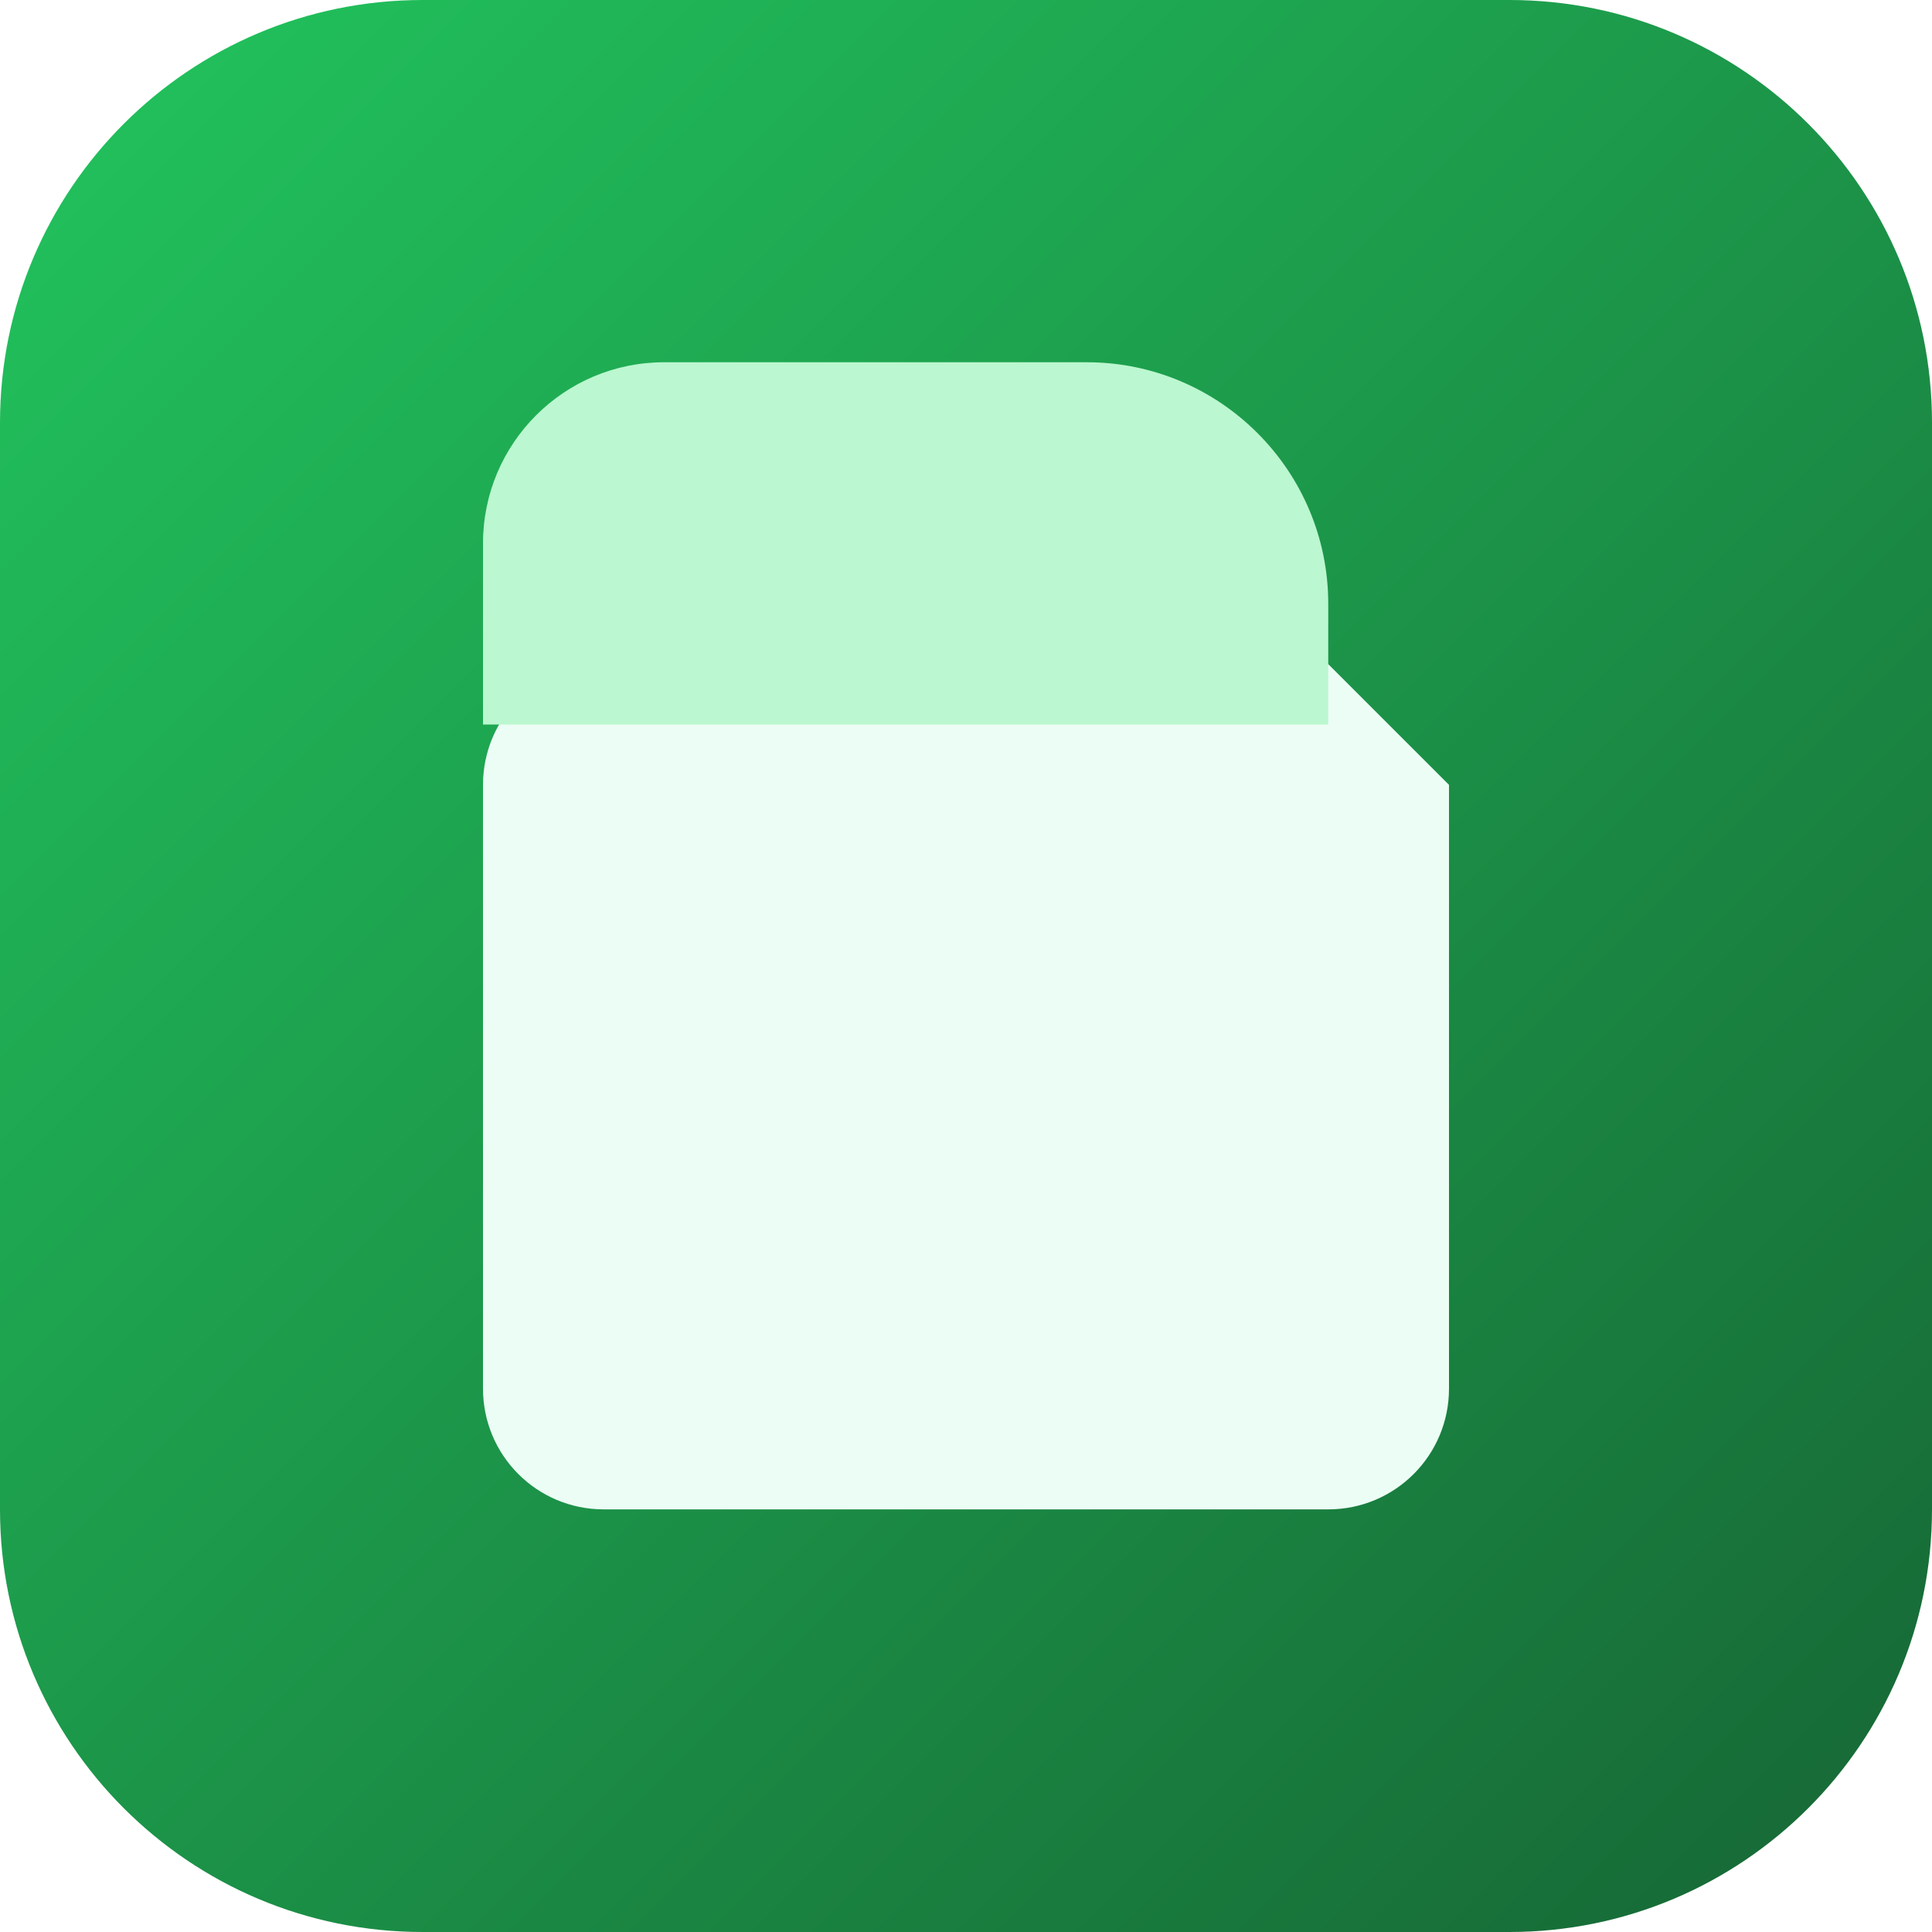
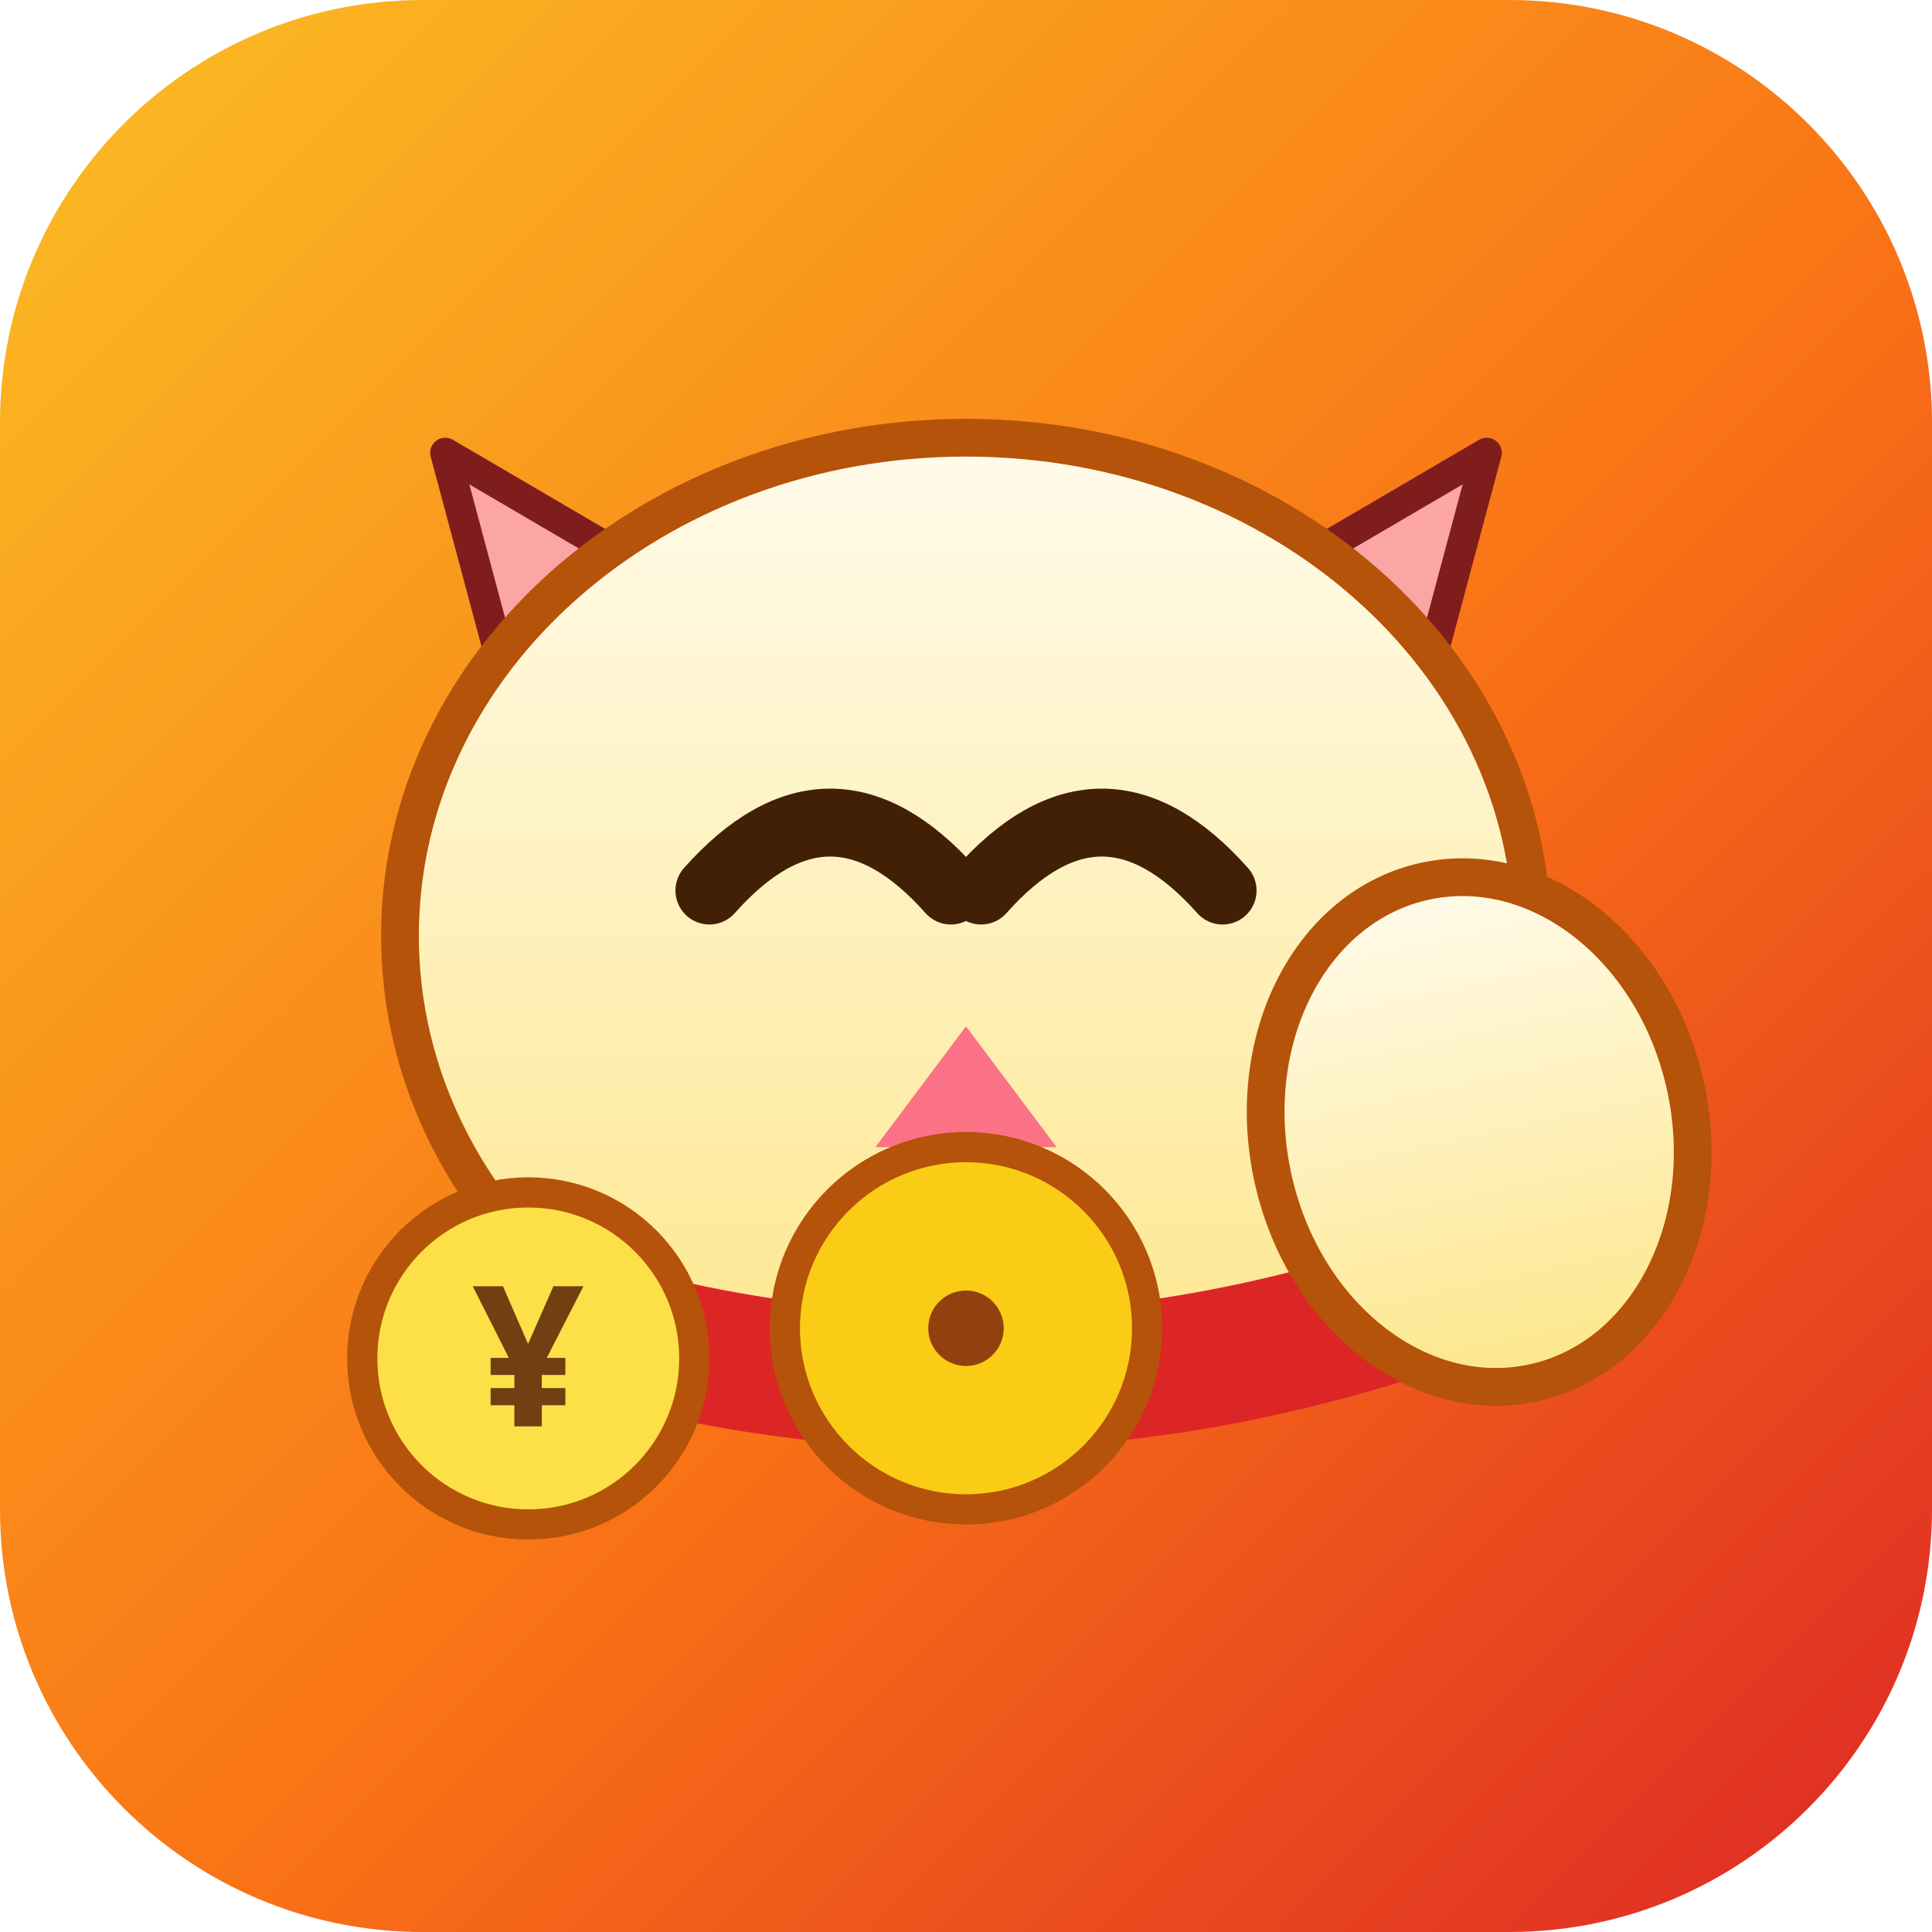
- <svg xmlns="http://www.w3.org/2000/svg" viewBox="0 0 512 512" role="img" aria-label="Wallet Buddy">
+ <svg xmlns="http://www.w3.org/2000/svg" viewBox="0 0 512 512" role="img" aria-label="NekoZeni">
  <defs>
-     <linearGradient id="g" x1="0" y1="0" x2="1" y2="1">
-       <stop offset="0" stop-color="#22c55e" />
-       <stop offset="1" stop-color="#166534" />
+     <linearGradient id="bg" x1="0" y1="0" x2="1" y2="1">
+       <stop offset="0%" stop-color="#fbbf24" />
+       <stop offset="55%" stop-color="#f97316" />
+       <stop offset="100%" stop-color="#dc2626" />
+     </linearGradient>
+     <linearGradient id="face" x1="0" y1="0" x2="0" y2="1">
+       <stop offset="0%" stop-color="#fffbeb" />
+       <stop offset="100%" stop-color="#fde68a" />
    </linearGradient>
  </defs>
-   <rect width="512" height="512" rx="112" fill="url(#g)" />
-   <path fill="#ecfdf5" d="M352 176H160c-17.7 0-32 14.3-32 32v160c0 17.7 14.3 32 32 32h192c17.7 0 32-14.3 32-32V208c0-17.7-14.3-32-32Zm-16 112a24 24 0 1 1 0-48 24 24 0 0 1 0 48Z" />
-   <path fill="#bbf7d0" d="M352 176v-16c0-35.3-28.7-64-64-64H176c-26.5 0-48 21.5-48 48v48h224Z" />
+   <rect width="512" height="512" rx="112" fill="url(#bg)" />
+   <path d="M148 232 L118 120 L200 168 Z" fill="#fca5a5" stroke="#7f1d1d" stroke-width="8" stroke-linejoin="round" />
+   <path d="M364 232 L394 120 L312 168 Z" fill="#fca5a5" stroke="#7f1d1d" stroke-width="8" stroke-linejoin="round" />
+   <ellipse cx="256" cy="248" rx="150" ry="132" fill="url(#face)" stroke="#b45309" stroke-width="10" />
+   <path d="M188 236 Q220 200 252 236" stroke="#422006" stroke-width="18" stroke-linecap="round" fill="none" />
+   <path d="M260 236 Q292 200 324 236" stroke="#422006" stroke-width="18" stroke-linecap="round" fill="none" />
+   <path d="M256 272 L232 304 H280 Z" fill="#fb7185" />
+   <path d="M120 340 Q256 392 392 340" stroke="#dc2626" stroke-width="36" stroke-linecap="round" fill="none" />
+   <circle cx="256" cy="352" r="48" fill="#facc15" stroke="#b45309" stroke-width="8" />
+   <circle cx="256" cy="352" r="10" fill="#92400e" />
+   <circle cx="140" cy="360" r="44" fill="#fde047" stroke="#b45309" stroke-width="8" />
+   <text x="140" y="378" text-anchor="middle" font-size="52" font-weight="700" fill="#713f12" font-family="system-ui,sans-serif">¥</text>
+   <ellipse cx="392" cy="300" rx="56" ry="68" fill="url(#face)" stroke="#b45309" stroke-width="10" transform="rotate(-12 392 300)" />
</svg>
